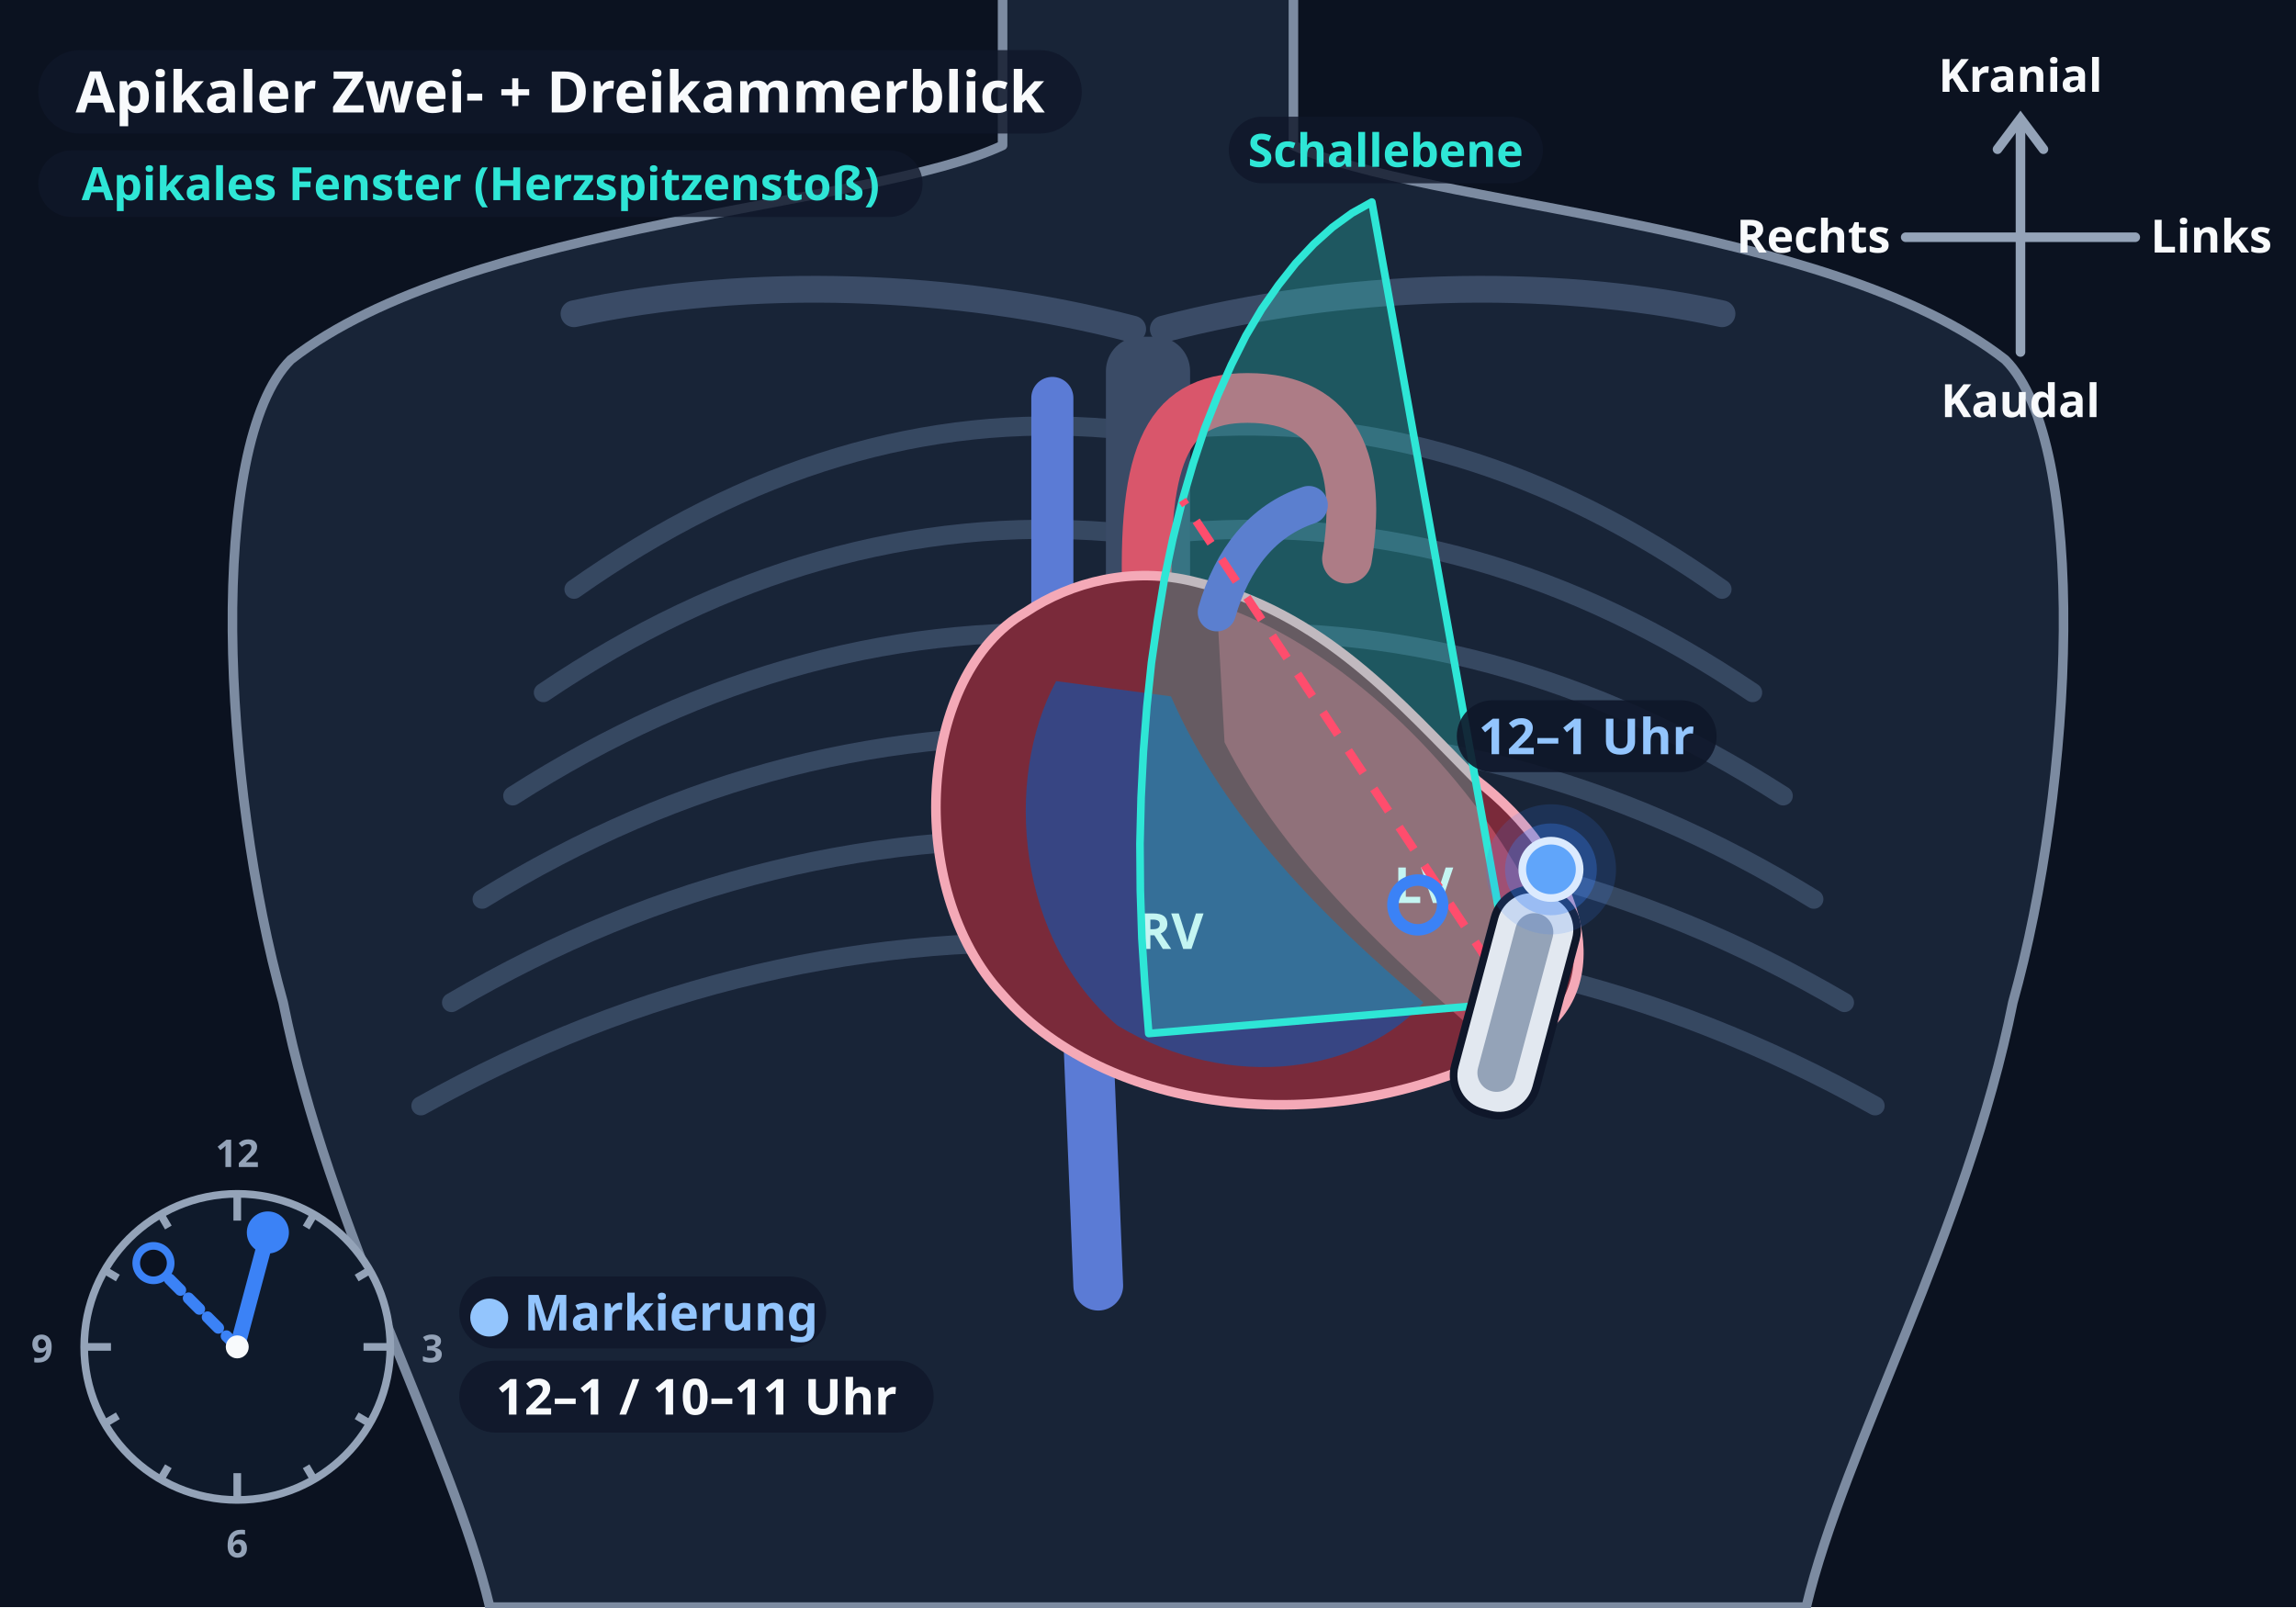
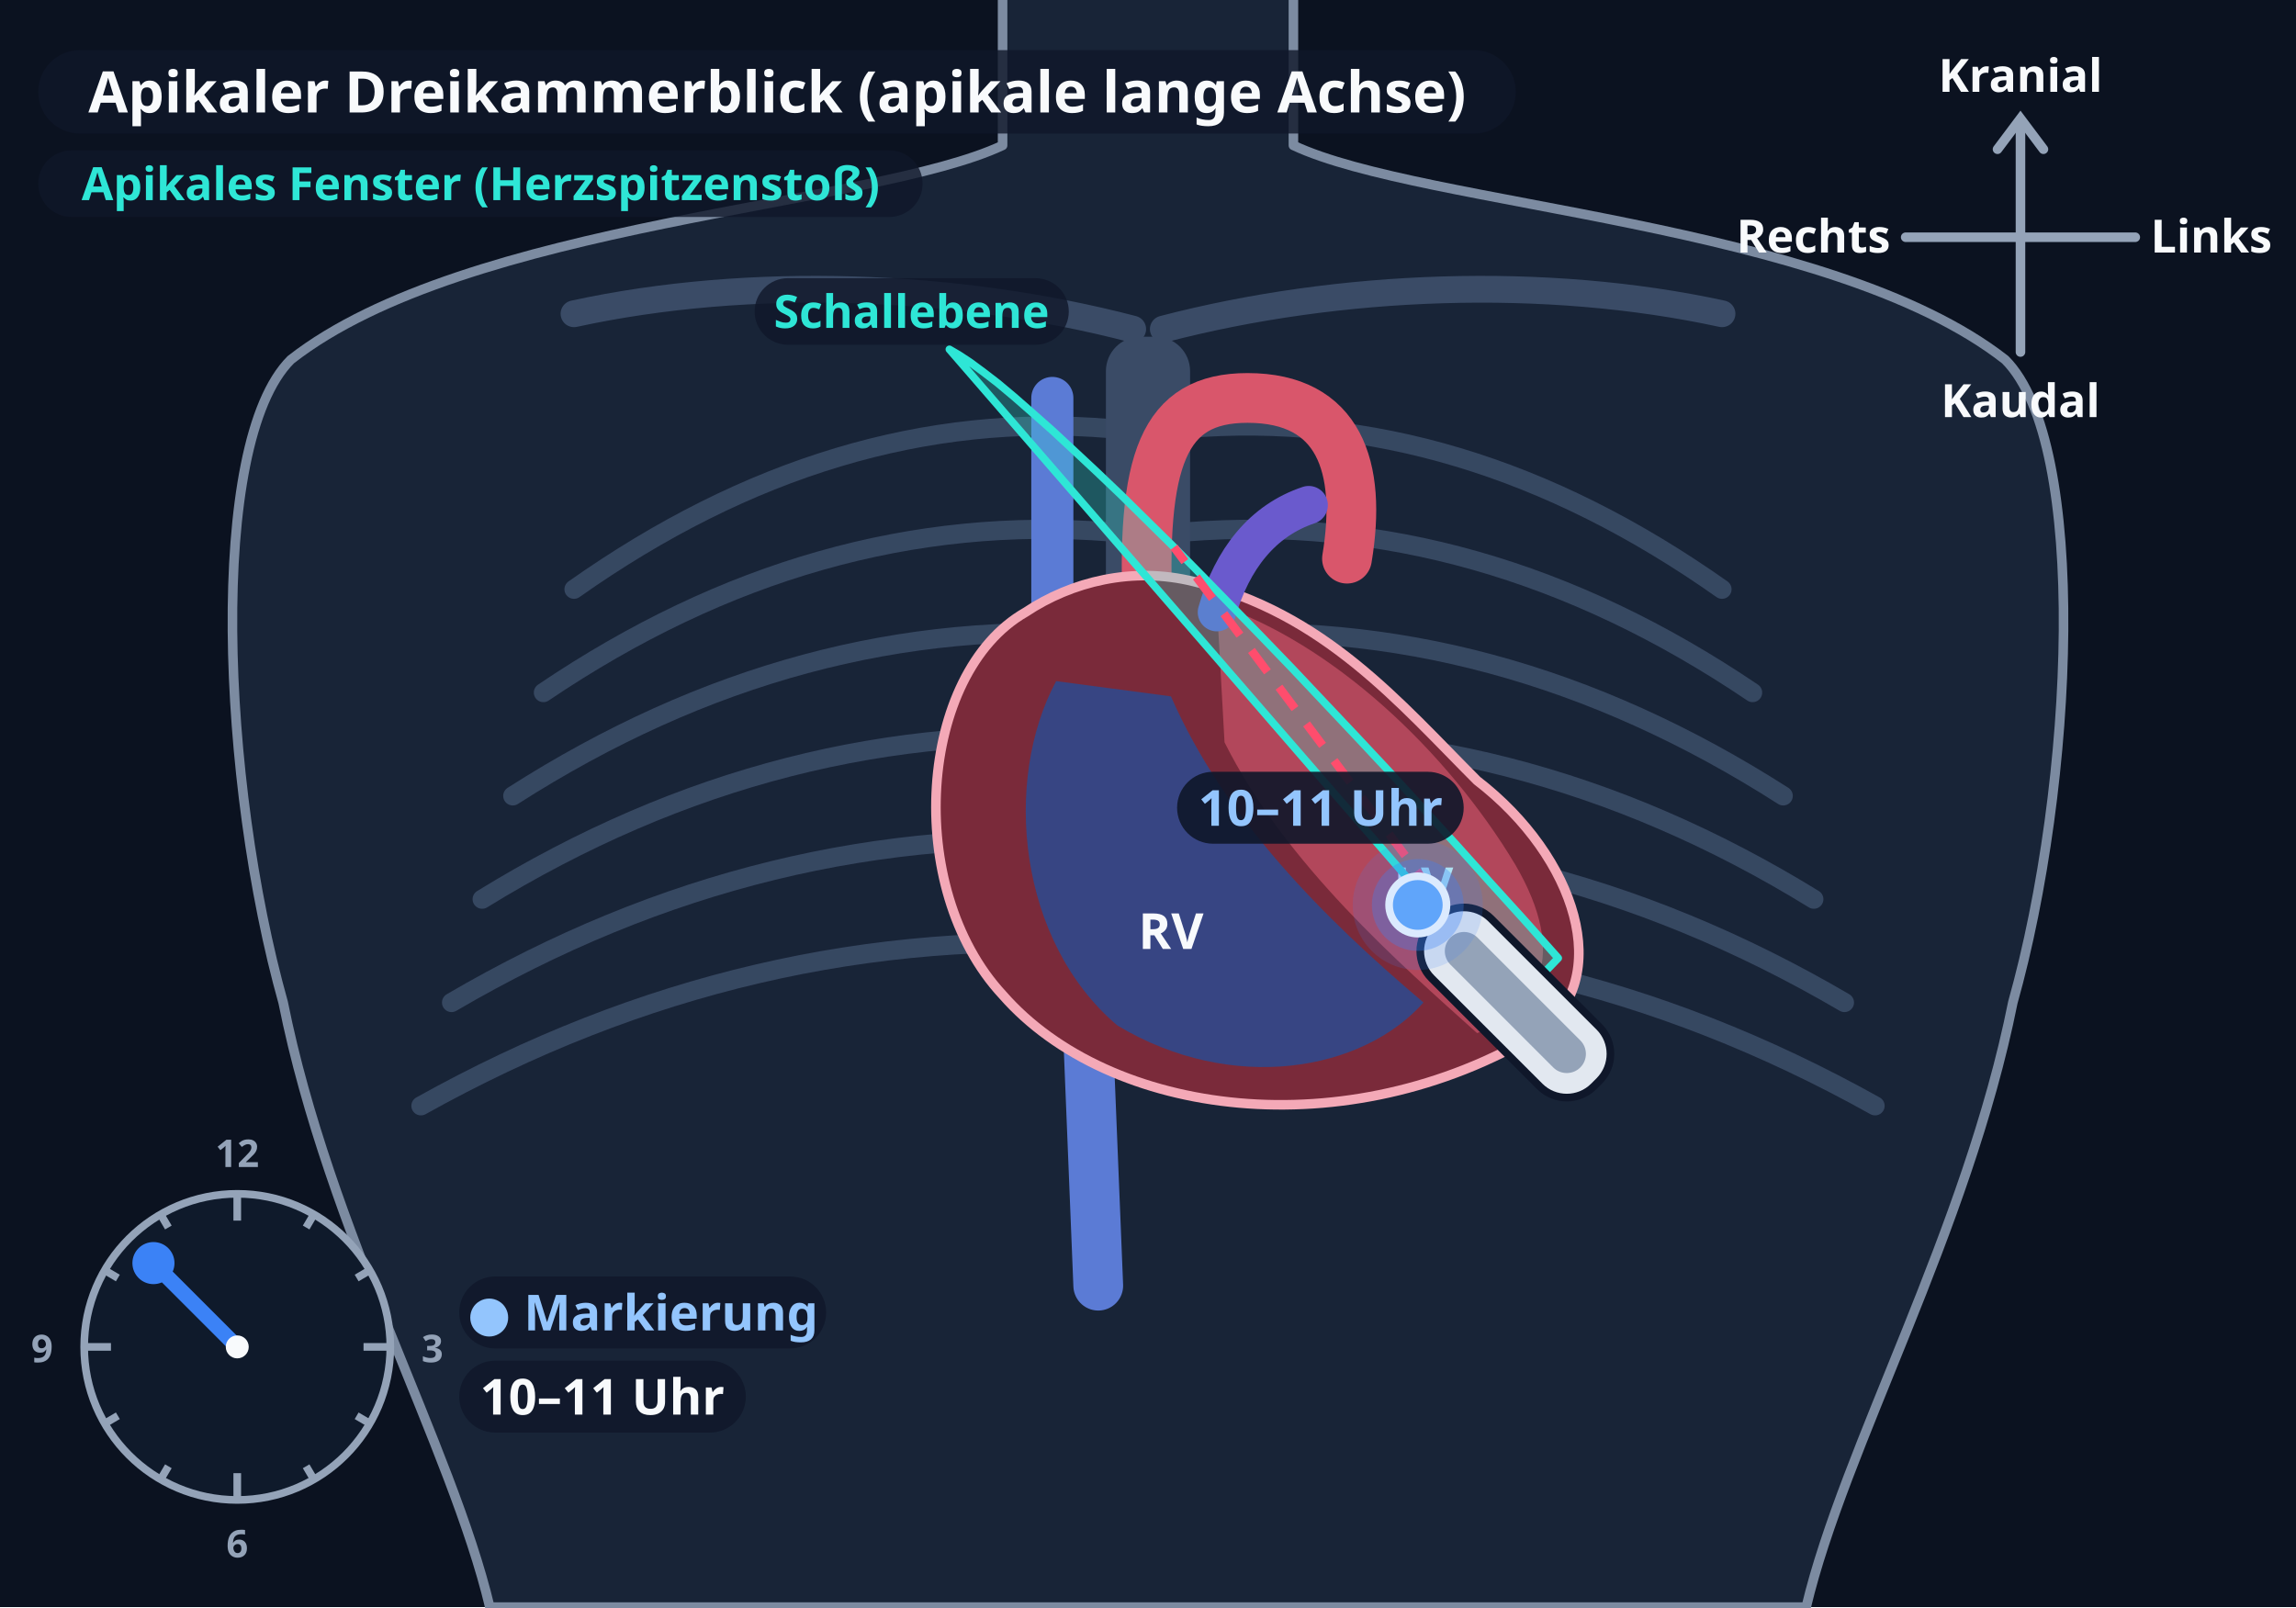
<svg xmlns="http://www.w3.org/2000/svg" width="600" height="420" viewBox="0 0 600 420">
  <rect width="600" height="420" fill="#0B1220" />
  <path d="M 262 0 L 262 38 C 228 54 122 58 76 94 C 54 116 58 205 74 262 C 86 322 118 378 128 420            L 472 420 C 482 378 514 322 526 262 C 542 205 546 116 524 94 C 478 58 372 54 338 38 L 338 0" fill="#182437" stroke="#7C8BA1" stroke-width="2.5" stroke-linejoin="round" />
  <g fill="none" stroke="#3A4B66" stroke-width="5" stroke-linecap="round" opacity="0.9">
    <path d="M 290 112 Q 218 106 150 154" />
    <path d="M 310 112 Q 382 106 450 154" />
    <path d="M 290 139 Q 213 133 142 181" />
    <path d="M 310 139 Q 387 133 458 181" />
    <path d="M 290 166 Q 209 160 134 208" />
    <path d="M 310 166 Q 391 160 466 208" />
    <path d="M 290 193 Q 204 187 126 235" />
    <path d="M 310 193 Q 396 187 474 235" />
    <path d="M 290 220 Q 200 214 118 262" />
    <path d="M 310 220 Q 400 214 482 262" />
    <path d="M 290 247 Q 196 241 110 289" />
    <path d="M 310 247 Q 404 241 490 289" />
  </g>
  <path d="M 296 86 C 250 74 196 72 150 82 M 304 86 C 350 74 404 72 450 82" fill="none" stroke="#3A4B66" stroke-width="7" stroke-linecap="round" />
  <rect x="289" y="88" width="22" height="156" rx="9" fill="#3A4B66" />
  <path d="M 291 242 L 309 242 L 300 262 Z" fill="#3A4B66" />
  <path d="M 275 158 L 275 104" stroke="#5B7BD5" stroke-width="11" stroke-linecap="round" fill="none" />
  <path d="M 284 262 L 287 336" stroke="#5B7BD5" stroke-width="13" stroke-linecap="round" fill="none" />
  <path d="M 300 162 C 298 120 304 104 326 104 C 350 104 356 122 352 146" stroke="#D9566B" stroke-width="13" stroke-linecap="round" fill="none" />
  <path d="M 268 160 C 240 176 236 232 262 260 C 290 292 352 300 402 270 C 422 256 412 224 386 204            C 366 184 346 160 312 152 C 296 148 280 152 268 160 Z" fill="#7A2A3A" stroke="#F4A9B7" stroke-width="2.5" />
  <path d="M 276 178 C 262 204 266 246 292 268 C 322 286 356 280 372 262 C 346 240 320 214 306 182 Z" fill="#2B4A8F" opacity="0.85" />
  <path d="M 318 158 C 348 168 378 196 396 226 C 410 250 402 264 386 270 C 366 252 336 226 320 194 Z" fill="#B84A5E" opacity="0.9" />
  <path d="M 318 160 C 322 146 330 136 342 132" stroke="#6A5ACD" stroke-width="10" stroke-linecap="round" fill="none" />
  <g font-family="sans-serif" font-weight="700" font-size="13" fill="#F8FAFC" text-anchor="middle">
    <text x="306" y="248">RV</text>
    <text x="372" y="236">LV</text>
  </g>
-   <path d="M 396.0 262.0 L 300.2 270.1 L 299.2 257.6 L 298.4 245.2 L 298.0 232.8 L 297.9 220.5 L 298.2 208.4 L 298.8 196.4 L 299.7 184.7 L 300.9 173.2 L 302.5 162.1 L 304.3 151.2 L 306.5 140.8 L 309.0 130.7 L 311.8 121.1 L 314.8 112.0 L 318.2 103.4 L 321.8 95.3 L 325.6 87.7 L 329.7 80.8 L 334.1 74.5 L 338.6 68.8 L 343.3 63.8 L 348.2 59.4 L 353.3 55.7 L 358.5 52.8 Z" fill="#2EE6D6" fill-opacity="0.26" stroke="#2EE6D6" stroke-width="2" stroke-linejoin="round" />
-   <path d="M 396.0 262.0 L 309.0 130.7" stroke="#FF4D6D" stroke-width="2.2" stroke-dasharray="7 5" fill="none" />
-   <rect x="321.1" y="30.5" width="82.1" height="17.4" rx="8.7" fill="#0F172A" fill-opacity="0.8" />
-   <text x="362.1" y="43.6" font-family="sans-serif" font-weight="700" font-size="12" fill="#2EE6D6" text-anchor="middle">Schallebene</text>
-   <g transform="translate(396 262) rotate(-75.0)">
+   <path d="M 396.0 262.0 L 407.2 250.4 L 398.3 240.4 L 389.4 230.6 L 380.6 220.8 L 371.8 211.2 L 363.1 201.7 L 354.5 192.5 L 346.0 183.5 L 337.7 174.7 L 329.6 166.3 L 321.7 158.2 L 314.1 150.4 L 306.8 143.0 L 299.7 136.0 L 293.0 129.4 L 286.6 123.3 L 280.6 117.7 L 275.0 112.5 L 269.8 107.9 L 265.0 103.7 L 260.7 100.1 L 256.8 97.1 L 253.4 94.6 L 250.5 92.7 L 248.1 91.3 Z" fill="#2EE6D6" fill-opacity="0.26" stroke="#2EE6D6" stroke-width="2" stroke-linejoin="round" />
+   <path d="M 396.0 262.0 L 306.8 143.0" stroke="#FF4D6D" stroke-width="2.2" stroke-dasharray="7 5" fill="none" />
+   <rect x="197.2" y="72.7" width="82.1" height="17.4" rx="8.7" fill="#0F172A" fill-opacity="0.8" />
+   <text x="238.2" y="85.7" font-family="sans-serif" font-weight="700" font-size="12" fill="#2EE6D6" text-anchor="middle">Schallebene</text>
+   <g transform="translate(396 262) rotate(-135.0)">
    <rect x="-30" y="-11" width="60" height="22" rx="10" fill="#E2E8F0" stroke="#0F172A" stroke-width="2" />
    <rect x="-24" y="-5" width="48" height="10" rx="5" fill="#94A3B8" />
  </g>
-   <circle cx="405.3" cy="227.2" r="17" fill="#3B82F6" fill-opacity="0.16" />
-   <circle cx="405.3" cy="227.2" r="12" fill="#3B82F6" fill-opacity="0.32" />
-   <circle cx="405.3" cy="227.2" r="7.5" fill="#60A5FA" stroke="#DBEAFE" stroke-width="2" />
-   <rect x="380.7" y="183.0" width="67.9" height="18.8" rx="9.4" fill="#0F172A" fill-opacity="0.9" />
-   <text x="414.6" y="197.1" font-family="sans-serif" font-weight="700" font-size="13" fill="#93C5FD" text-anchor="middle">12–1 Uhr</text>
-   <circle cx="370.5" cy="236.5" r="6.5" fill="none" stroke="#3B82F6" stroke-width="3" />
+   <circle cx="370.5" cy="236.5" r="17" fill="#3B82F6" fill-opacity="0.16" />
+   <circle cx="370.5" cy="236.5" r="12" fill="#3B82F6" fill-opacity="0.32" />
+   <circle cx="370.5" cy="236.5" r="7.5" fill="#60A5FA" stroke="#DBEAFE" stroke-width="2" />
+   <rect x="307.6" y="201.7" width="74.9" height="18.8" rx="9.4" fill="#0F172A" fill-opacity="0.9" />
+   <text x="345.1" y="215.8" font-family="sans-serif" font-weight="700" font-size="13" fill="#93C5FD" text-anchor="middle">10–11 Uhr</text>
  <g stroke="#94A3B8" stroke-width="2.5" fill="none" stroke-linecap="round">
    <path d="M 528 32 L 528 92 M 498 62 L 558 62" />
    <path d="M 522 39 L 528 31 L 534 39" />
  </g>
  <g font-family="sans-serif" font-size="12" font-weight="700" fill="#F8FAFC" text-anchor="middle">
    <text x="528" y="24">Kranial</text>
    <text x="528" y="109">Kaudal</text>
    <text x="494" y="66" text-anchor="end">Rechts</text>
    <text x="562" y="66" text-anchor="start">Links</text>
  </g>
  <circle cx="62" cy="352" r="40" fill="#0F1A2B" stroke="#94A3B8" stroke-width="2" />
  <g stroke="#94A3B8" stroke-width="2">
    <path d="M 62.0 319.0 L 62.0 312.0" />
    <path d="M 80.0 320.8 L 82.0 317.4" />
    <path d="M 93.2 334.0 L 96.6 332.0" />
    <path d="M 95.0 352.0 L 102.0 352.0" />
    <path d="M 93.2 370.0 L 96.6 372.0" />
    <path d="M 80.0 383.2 L 82.0 386.6" />
    <path d="M 62.0 385.0 L 62.0 392.0" />
    <path d="M 44.0 383.2 L 42.0 386.6" />
    <path d="M 30.8 370.0 L 27.4 372.0" />
    <path d="M 29.0 352.0 L 22.0 352.0" />
    <path d="M 30.8 334.0 L 27.4 332.0" />
    <path d="M 44.0 320.8 L 42.0 317.4" />
  </g>
-   <path d="M 62 352 L 70.0 322.1" stroke="#3B82F6" stroke-width="4" stroke-linecap="round" />
-   <circle cx="70.0" cy="322.1" r="4.5" fill="#3B82F6" stroke="#3B82F6" stroke-width="2" />
-   <path d="M 62 352 L 40.1 330.1" stroke="#3B82F6" stroke-width="3" stroke-linecap="round" stroke-dasharray="4 3" />
-   <circle cx="40.1" cy="330.1" r="4.5" fill="#0B1220" stroke="#3B82F6" stroke-width="2" />
+   <path d="M 62 352 L 40.1 330.1" stroke="#3B82F6" stroke-width="4" stroke-linecap="round" />
+   <circle cx="40.1" cy="330.1" r="4.5" fill="#3B82F6" stroke="#3B82F6" stroke-width="2" />
  <circle cx="62" cy="352" r="3" fill="#F8FAFC" />
  <g font-family="sans-serif" font-size="10" font-weight="700" fill="#94A3B8" text-anchor="middle">
    <text x="62.0" y="305.0">12</text>
    <text x="113.0" y="356.0">3</text>
    <text x="62.0" y="407.0">6</text>
    <text x="11.0" y="356.0">9</text>
  </g>
  <rect x="120.0" y="333.6" width="95.9" height="18.8" rx="9.4" fill="#0F172A" fill-opacity="0.8" />
  <text x="168.0" y="347.7" font-family="sans-serif" font-weight="700" font-size="13" fill="#93C5FD" text-anchor="middle">● Markierung</text>
-   <rect x="120.0" y="355.6" width="124.0" height="18.8" rx="9.4" fill="#0F172A" fill-opacity="0.8" />
-   <text x="182.0" y="369.7" font-family="sans-serif" font-weight="700" font-size="13" fill="#F8FAFC" text-anchor="middle">12–1 / 10–11 Uhr</text>
-   <rect x="10.0" y="13.1" width="272.7" height="21.8" rx="10.9" fill="#0F172A" fill-opacity="0.8" />
-   <text x="146.4" y="29.4" font-family="sans-serif" font-weight="700" font-size="15" fill="#F8FAFC" text-anchor="middle">Apikaler Zwei- + Dreikammerblick</text>
+   <rect x="120.0" y="355.6" width="74.9" height="18.8" rx="9.4" fill="#0F172A" fill-opacity="0.8" />
+   <text x="157.4" y="369.7" font-family="sans-serif" font-weight="700" font-size="13" fill="#F8FAFC" text-anchor="middle">10–11 Uhr</text>
+   <rect x="10.0" y="13.1" width="386.1" height="21.8" rx="10.9" fill="#0F172A" fill-opacity="0.8" />
+   <text x="203.1" y="29.4" font-family="sans-serif" font-weight="700" font-size="15" fill="#F8FAFC" text-anchor="middle">Apikaler Dreikammerblick (apikale lange Achse)</text>
  <rect x="10.0" y="39.3" width="231.1" height="17.4" rx="8.7" fill="#0F172A" fill-opacity="0.8" />
  <text x="125.6" y="52.3" font-family="sans-serif" font-weight="700" font-size="12" fill="#2EE6D6" text-anchor="middle">Apikales Fenster (Herzspitzenstoß)</text>
</svg>
